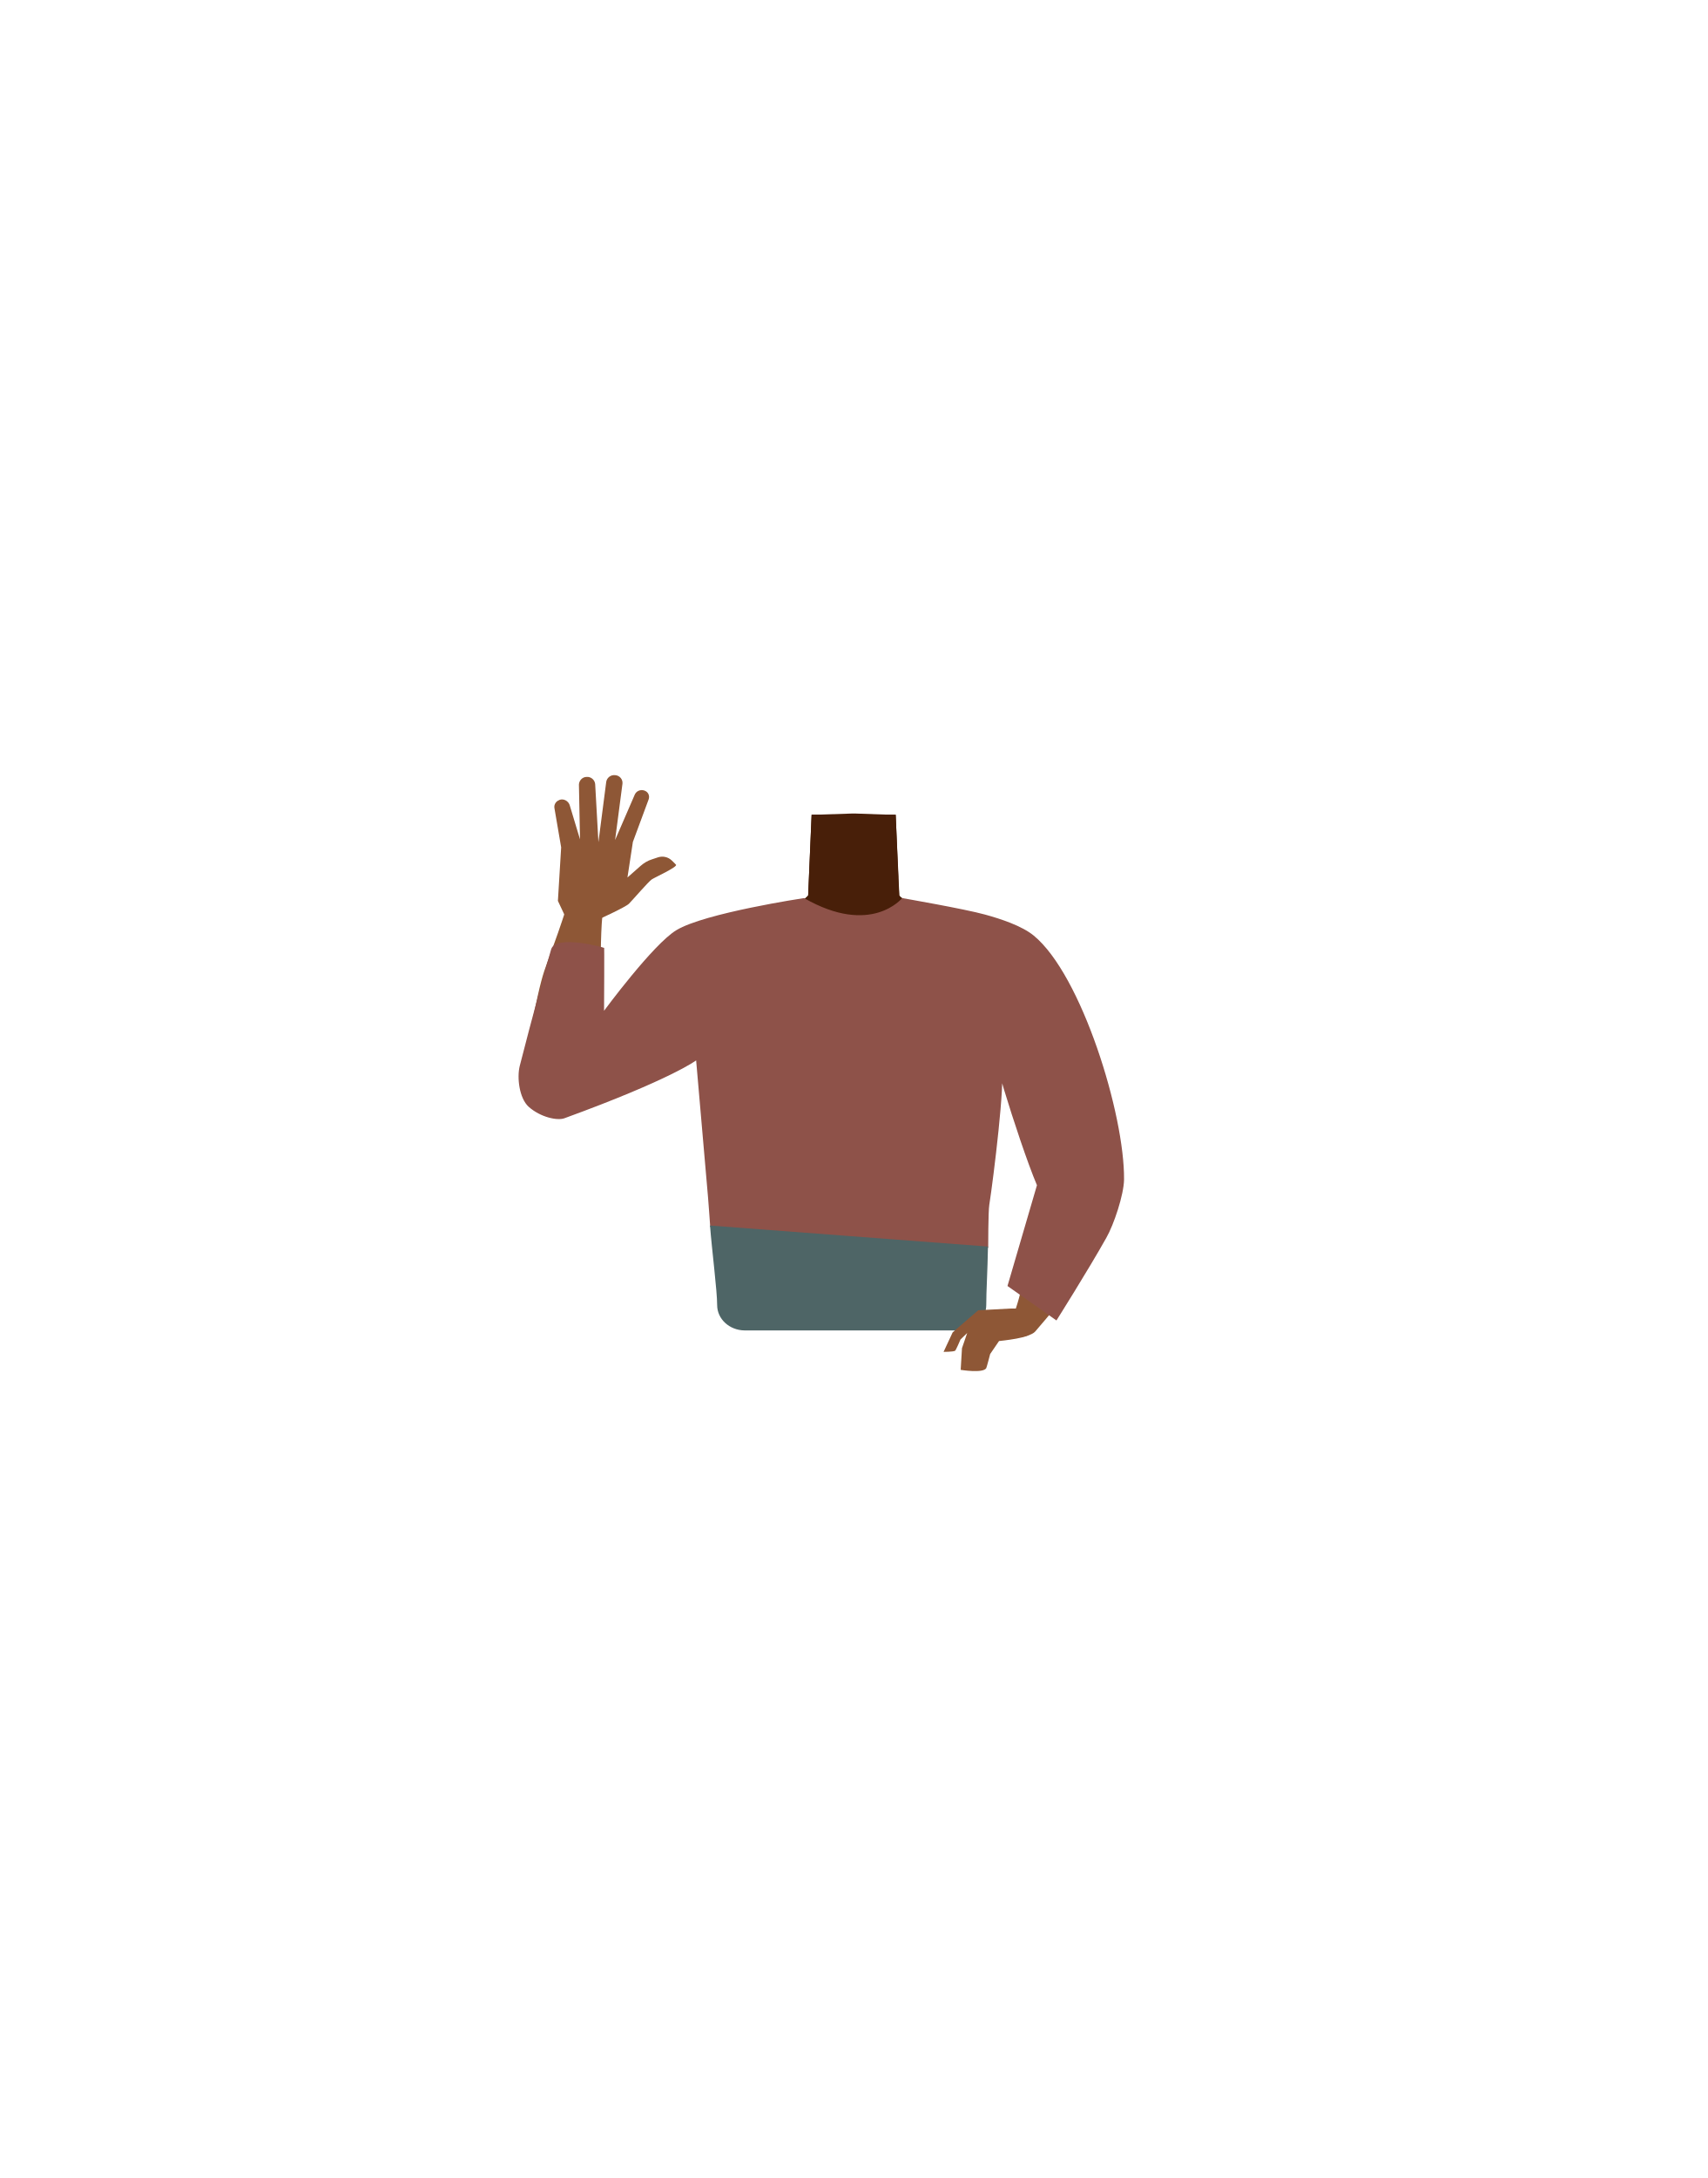
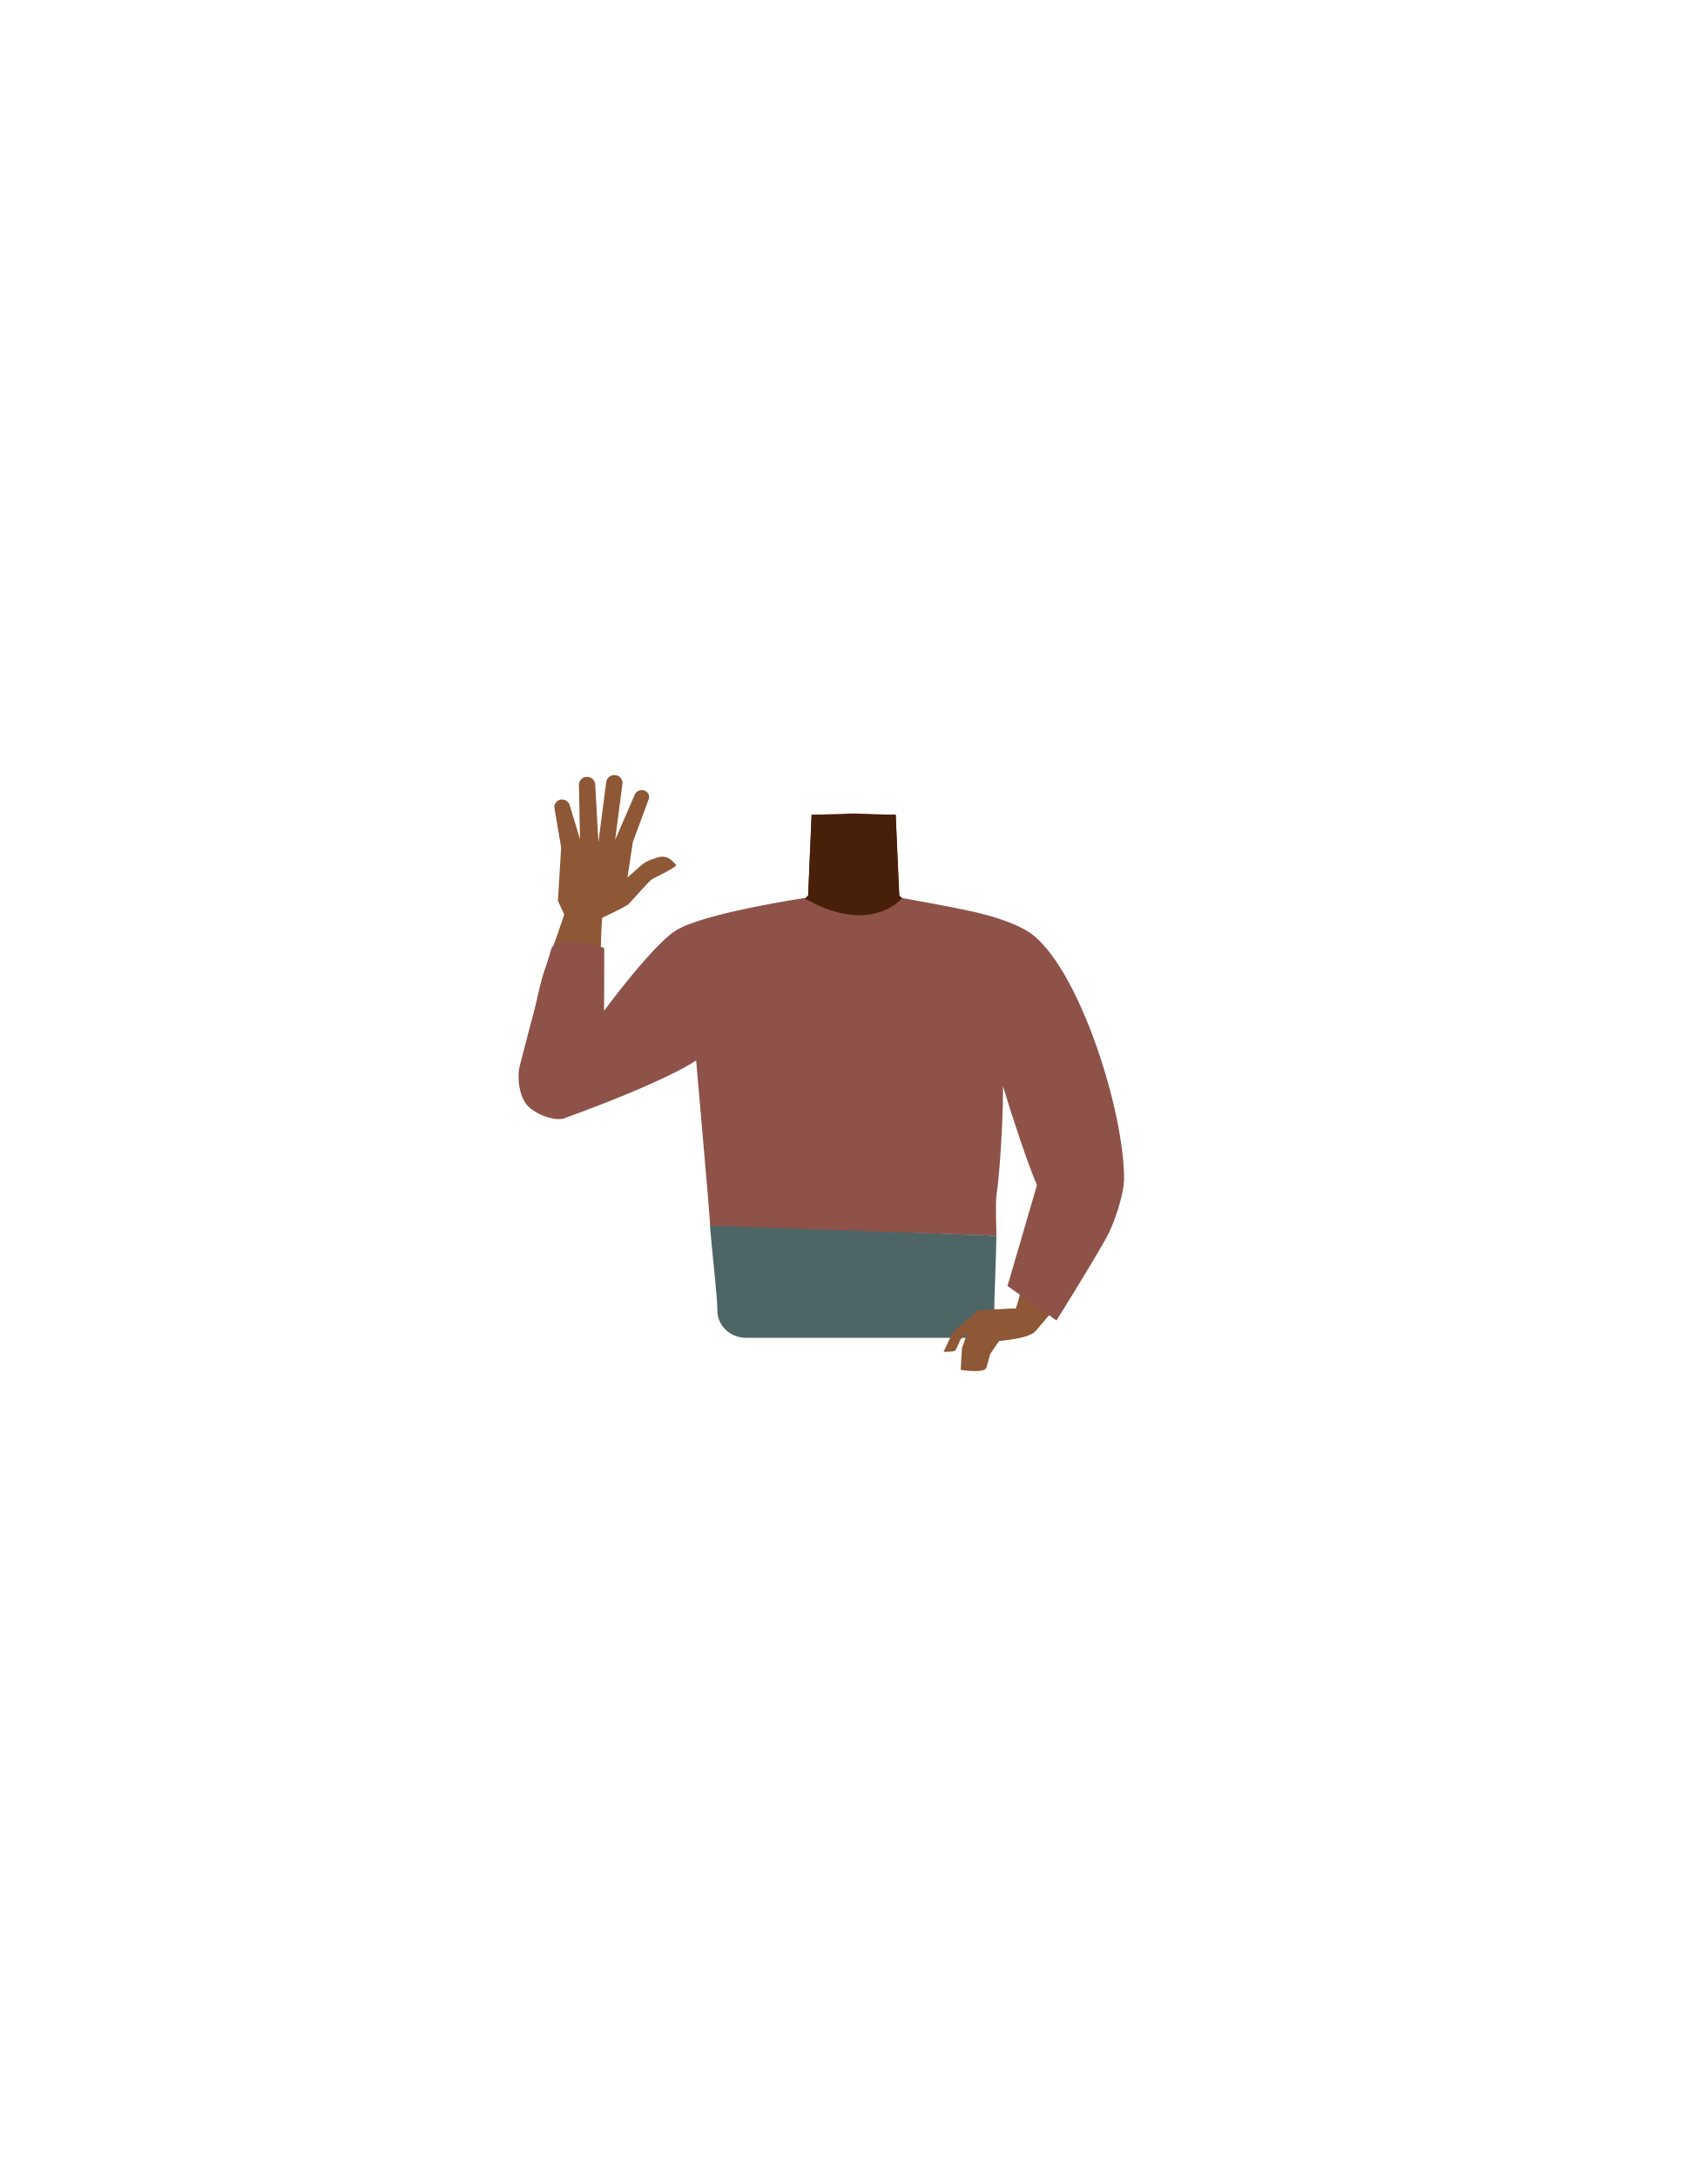
<svg xmlns="http://www.w3.org/2000/svg" version="1.1" id="Calque_1" x="0px" y="0px" viewBox="0 0 788 1005" style="enable-background:new 0 0 788 1005;" xml:space="preserve">
  <style type="text/css">
	.st0{fill:#481F09;}
	.st1{fill:#D68F72;}
	.st2{fill:#8E5736;}
	.st3{fill:#4E6566;}
	.st4{fill:#8E5249;}
</style>
  <g id="Calque_1_00000129885711243947108220000015607203155872324286_">
    <g id="Calque_12">
      <path class="st0" d="M465.8,460c0,0-0.1,3.9-9.3,10c-10.9,7.3-6.9,21.4-8.4,28.7c-1,4.9-9.9,17.3-13.7,16.6    c-10.8-2-16.9-16.2-26.7-20.4c-5.7-2.4-8.2-4.7-13.7-2c-5.5-2.8-8-0.5-13.7,2c-9.8,4.2-15.8,18.5-26.7,20.4    c-3.9,0.7-12.7-11.7-13.7-16.6c-1.5-7.3,2.5-21.4-8.4-28.7c-9.2-6.1-11.6-11-11.6-11c-7-17.1-6.1-26.8,3.9-29.8s29.4-7,38.6-10.1    c4.7-1.6,8.5-3.4,10.6-5.8l1.6-37.3l18.3-0.6h2.2l14.3,0.5l4,0.1l0.7,15.7l0.6,12.9v0.5l0.4,8.2c0.4,0.5,0.9,0.9,1.5,1.3    c2.7,2,6.8,3.2,11.6,4.2c6.5,1.3,30.5,8,37.8,9.4c3.1,0.6-2.8-0.9,0,0C475.8,431.1,472.8,442.8,465.8,460z" />
      <path class="st0" d="M416.5,414.5c-5.4,4.2-18.8,11.4-21.3,12.6c-8.2,3.9-28.3-5-32.8-8.1c4.7-1.6,8.5-3.4,10.6-5.8l1.6-37.3h38.8    l1.2,28.6v0.5l0.4,8.2C415.4,413.7,415.9,414.2,416.5,414.5z" />
    </g>
  </g>
  <path class="st1" d="M352.5,455.7c-18.9,22.7-62.6,33.7-75.6,44.2c-6.1,5-22.2,14.3-30.2,5.4l0,0c-9.8-11.9-6,3.1-0.6-2.2  c11-10.7,35.3-30.3,44.3-42.5c6.7-9.1,11.2-19.4,29-26.3c0,0,17.8-8,28.5,0.6C354.6,440.4,355.6,447.2,352.5,455.7L352.5,455.7z" />
  <path class="st2" d="M256.1,501.3c16,2.3,18.3-9.1,20.2-15.1c2-6.5,0-45.5,1.7-63.4c0.9-10.1,1.7-15.5-4.7-16.6  c-5.8-1-10.5,8.5-11.8,12.5c-12.3,37.6-9.1,19.2-18.3,64.8C239.5,502.2,252,500.7,256.1,501.3z" />
  <path class="st2" d="M276.8,424c0,0,11.9-5.4,13.5-7s9-10.2,10.5-11.2s12.1-5.8,11.2-6.8c-0.3-0.4-1.2-1.2-2-2  c-1.7-1.6-4.1-2.1-6.3-1.4l-2.7,0.9c-2,0.6-3.8,1.7-5.4,3.1l-6,5.3l2.5-16.4l7.3-19.7c0.5-1.5-0.1-3.1-1.5-3.8l0,0  c-1.7-0.9-3.9-0.3-4.8,1.4c0,0.1-0.1,0.1-0.1,0.2l-9.1,21l3.4-26c0.2-2-1.3-3.7-3.2-3.9H284l0,0c-2-0.3-3.9,1.1-4.2,3.1l-3.6,27.8  l-1.5-26.8c-0.2-2-2-3.5-4-3.3h-0.1l0,0c-1.9,0.1-3.3,1.7-3.4,3.5l0.5,25.3l-4.8-15.9c-0.7-1.9-2.8-3-4.7-2.3c0,0-0.1,0-0.1,0.1l0,0  c-1.5,0.5-2.5,2.1-2.2,3.7L259,391l-1.5,24.7l3.1,6.6L276.8,424z" />
  <path class="st3" d="M440.6,451.5c1.8,19.7,8.5,26.6,16.1,33c31,26,28.7,68.8,20.9,59.1c4.5,5.6,17.5,17.2,27.7,11.2l0,0  c12.7-8.3,3.9-23.7,0.1-29.5c-7.6-11.7-19.1-73.1-34.4-82.9c0,0-15-10.8-27.6-5.6C435.3,440.2,439.9,443.3,440.6,451.5L440.6,451.5z  " />
  <path class="st2" d="M505.2,531.8c-10.4-5.7-18,2.7-23.5,10.8c-3.9,5.7-7,52.2-15.8,68.2c-5,9-14,1.3-8.5,4.6c5,3,17.6,2.2,20.4-1  c29-33.7,23-30.5,33.4-57.8C518.1,538.8,508.8,533.8,505.2,531.8z" />
-   <path class="st4" d="M254.4,438c-1.7,5.5-9.1,32.6-14.5,53.8c-1.4,5.5-0.2,15,4.1,18.9c5.5,4.9,13.3,6.5,16.5,5.3  c49.4-18,60.8-26.7,60.8-26.7s5.2,59.8,5.5,63.3s1,13.5,1,13.5l128.3,9.7c0,0,0-16.9,0.5-19.8c2-12.8,7.5-57.9,5.6-62.6  c-10-26,7.6,32.7,16.4,53.5L465,593.4l22.6,15.9c0,0,14.7-23.3,23-38.1c3.5-6.1,8.1-19.9,8.2-26.9c0.3-30-19.6-94.5-41.7-112.6  c-5.5-4.5-15.2-7.7-22.5-9.7c-9.4-2.6-38.2-7.6-38.2-7.6s-14.3,17.8-45.3,0l0,0c0,0-45.9,6.9-58.9,14.8  c-10.7,6.4-33.4,37.2-33.4,37.2s0.2-32.5,0-29C279,437.2,256.5,431.1,254.4,438z" />
+   <path class="st4" d="M254.4,438c-1.7,5.5-9.1,32.6-14.5,53.8c-1.4,5.5-0.2,15,4.1,18.9c5.5,4.9,13.3,6.5,16.5,5.3  c49.4-18,60.8-26.7,60.8-26.7s5.2,59.8,5.5,63.3s1,13.5,1,13.5l132.1,4.1c0,0-0.5-15.6,0-18.5c2-12.8,4.2-53.6,2.3-58.3  c-10-26,7.6,32.7,16.4,53.5L465,593.4l22.6,15.9c0,0,14.7-23.3,23-38.1c3.5-6.1,8.1-19.9,8.2-26.9c0.3-30-19.6-94.5-41.7-112.6  c-5.5-4.5-15.2-7.7-22.5-9.7c-9.4-2.6-38.2-7.6-38.2-7.6s-14.3,17.8-45.3,0l0,0c0,0-45.9,6.9-58.9,14.8  c-10.7,6.4-33.4,37.2-33.4,37.2s0.2-32.5,0-29C279,437.2,256.5,431.1,254.4,438z" />
  <g id="Calque_10">
-     <path class="st3" d="M331,602.2L331,602.2c0-6.5-2.4-25.2-3.3-36.7l128.3,9.7c-0.2,11.5-0.8,20.5-0.8,27l0,0   c0,6.5-5.6,11.7-12.6,11.7h-99C336.6,613.8,331,608.6,331,602.2z" />
+     <path class="st3" d="M331.1,604.8L331.1,604.8c0-7-2.5-27-3.4-39.3l132.2,4.7c-0.2,12.3-1,27.6-1,34.6l0,0c0,7-5.8,12.5-13,12.5   H344.1C336.9,617.2,331.1,611.6,331.1,604.8z" />
  </g>
  <path class="st2" d="M435.5,623.8l4.2-9l11.8-10.2l15-0.8h4.2c0,0,7.8,4.6,7.5,6.7c-0.3,3.1-6.3,0.5-2.8,4.2  c2.2,2.5-14.3,4.1-14.3,4.1l-4.1,6c0,0-1.6,6.2-1.8,6.5c-1.4,2.5-11.8,0.8-11.8,0.8l0.6-10l2.4-7l-3.1,3c0,0-2.1,5-2.5,5.2  C439.8,623.8,435.5,623.8,435.5,623.8z" />
</svg>
